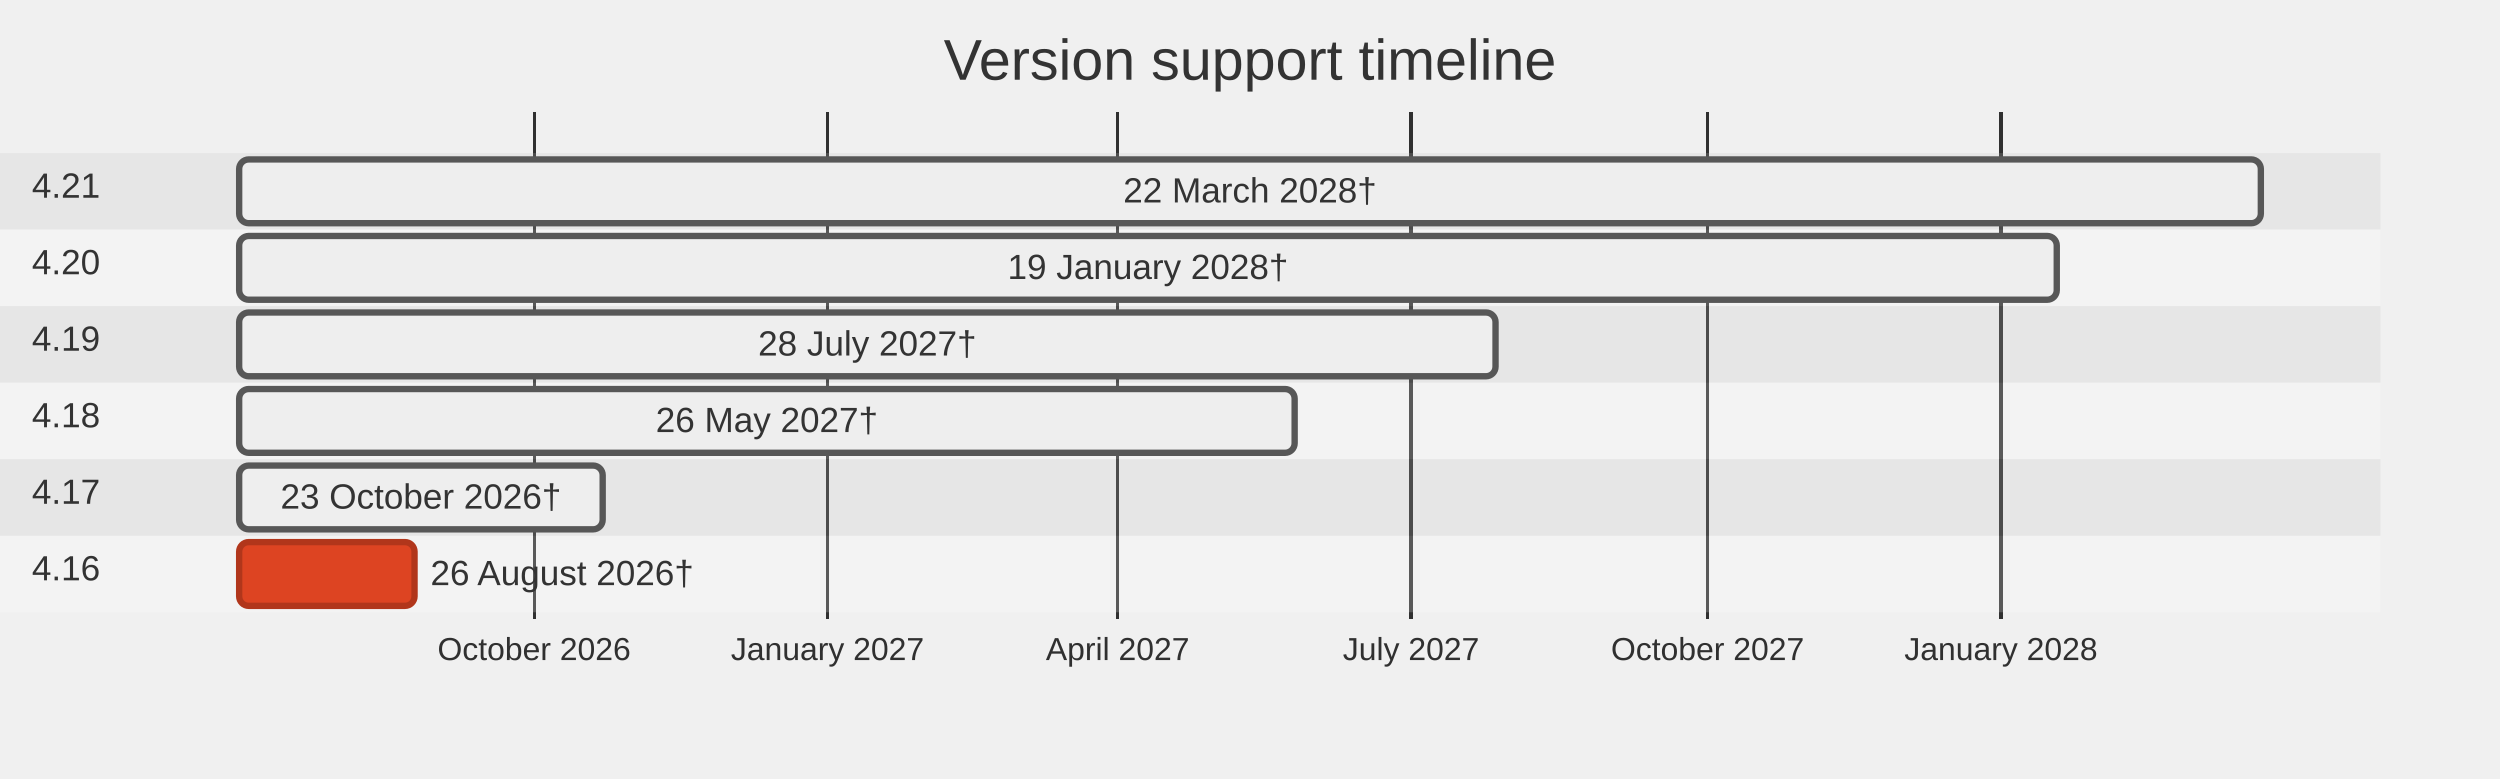
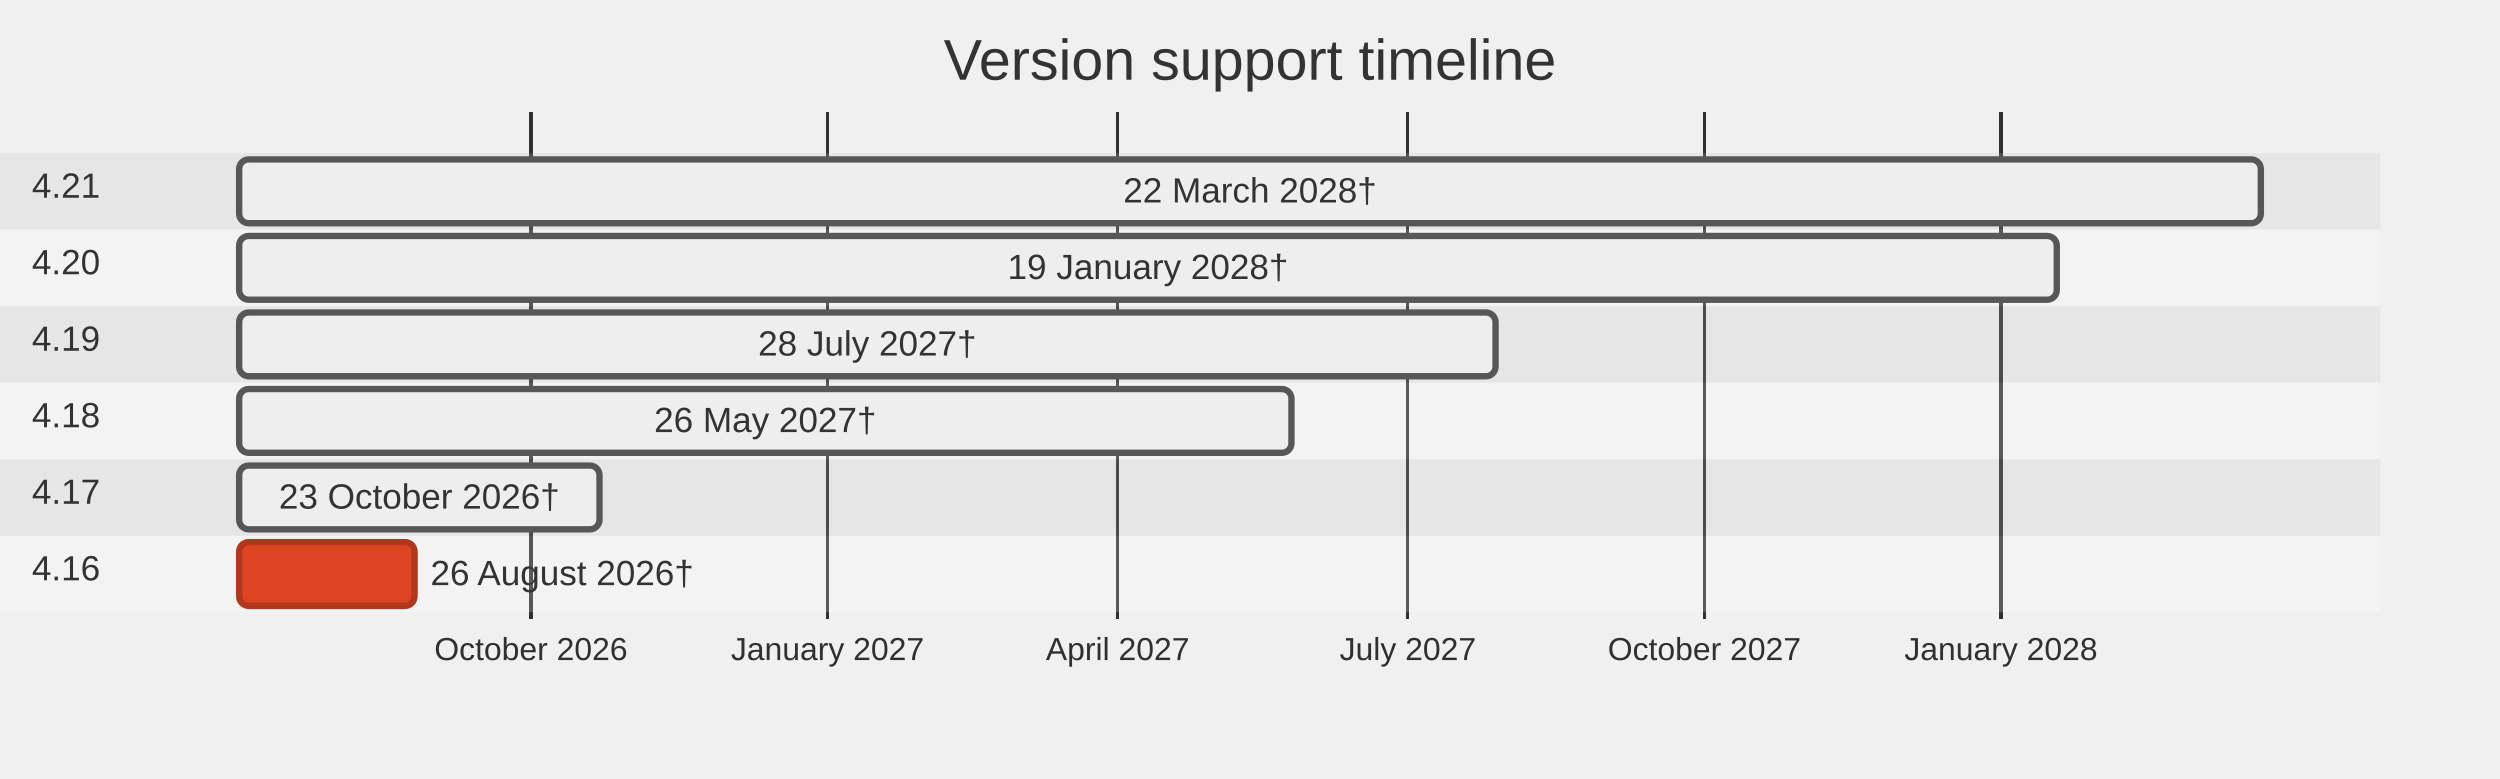
<svg xmlns="http://www.w3.org/2000/svg" id="my-svg" width="100%" viewBox="0 0 784 244" style="max-width: 784px; background-color: white;" role="graphics-document document" aria-roledescription="gantt">
  <style>#my-svg{font-family:"trebuchet ms",verdana,arial,sans-serif;font-size:16px;fill:#000000;}@keyframes edge-animation-frame{from{stroke-dashoffset:0;}}@keyframes dash{to{stroke-dashoffset:0;}}#my-svg .edge-animation-slow{stroke-dasharray:9,5!important;stroke-dashoffset:900;animation:dash 50s linear infinite;stroke-linecap:round;}#my-svg .edge-animation-fast{stroke-dasharray:9,5!important;stroke-dashoffset:900;animation:dash 20s linear infinite;stroke-linecap:round;}#my-svg .error-icon{fill:#552222;}#my-svg .error-text{fill:#552222;stroke:#552222;}#my-svg .edge-thickness-normal{stroke-width:1px;}#my-svg .edge-thickness-thick{stroke-width:3.5px;}#my-svg .edge-pattern-solid{stroke-dasharray:0;}#my-svg .edge-thickness-invisible{stroke-width:0;fill:none;}#my-svg .edge-pattern-dashed{stroke-dasharray:3;}#my-svg .edge-pattern-dotted{stroke-dasharray:2;}#my-svg .marker{fill:#666;stroke:#666;}#my-svg .marker.cross{stroke:#666;}#my-svg svg{font-family:"trebuchet ms",verdana,arial,sans-serif;font-size:16px;}#my-svg p{margin:0;}#my-svg .mermaid-main-font{font-family:"trebuchet ms",verdana,arial,sans-serif;}#my-svg .exclude-range{fill:#eeeeee;}#my-svg .section{stroke:none;opacity:0.2;}#my-svg .section0{fill:hsl(0, 0%, 73.922%);}#my-svg .section2{fill:hsl(0, 0%, 73.922%);}#my-svg .section1,#my-svg .section3{fill:white;opacity:0.2;}#my-svg .sectionTitle0{fill:#333;}#my-svg .sectionTitle1{fill:#333;}#my-svg .sectionTitle2{fill:#333;}#my-svg .sectionTitle3{fill:#333;}#my-svg .sectionTitle{text-anchor:start;font-family:"trebuchet ms",verdana,arial,sans-serif;}#my-svg .grid .tick{stroke:hsl(0, 0%, 90%);opacity:0.8;shape-rendering:crispEdges;}#my-svg .grid .tick text{font-family:"trebuchet ms",verdana,arial,sans-serif;fill:#000000;}#my-svg .grid path{stroke-width:0;}#my-svg .today{fill:none;stroke:#d42;stroke-width:2px;}#my-svg .task{stroke-width:2;}#my-svg .taskText{text-anchor:middle;font-family:"trebuchet ms",verdana,arial,sans-serif;}#my-svg .taskTextOutsideRight{fill:#333;text-anchor:start;font-family:"trebuchet ms",verdana,arial,sans-serif;}#my-svg .taskTextOutsideLeft{fill:#333;text-anchor:end;}#my-svg .task.clickable{cursor:pointer;}#my-svg .taskText.clickable{cursor:pointer;fill:#003163!important;font-weight:bold;}#my-svg .taskTextOutsideLeft.clickable{cursor:pointer;fill:#003163!important;font-weight:bold;}#my-svg .taskTextOutsideRight.clickable{cursor:pointer;fill:#003163!important;font-weight:bold;}#my-svg .taskText0,#my-svg .taskText1,#my-svg .taskText2,#my-svg .taskText3{fill:white;}#my-svg .task0,#my-svg .task1,#my-svg .task2,#my-svg .task3{fill:#707070;stroke:hsl(0, 0%, 33.922%);}#my-svg .taskTextOutside0,#my-svg .taskTextOutside2{fill:#333;}#my-svg .taskTextOutside1,#my-svg .taskTextOutside3{fill:#333;}#my-svg .active0,#my-svg .active1,#my-svg .active2,#my-svg .active3{fill:#eee;stroke:hsl(0, 0%, 33.922%);}#my-svg .activeText0,#my-svg .activeText1,#my-svg .activeText2,#my-svg .activeText3{fill:#333!important;}#my-svg .done0,#my-svg .done1,#my-svg .done2,#my-svg .done3{stroke:#666;fill:#bbb;stroke-width:2;}#my-svg .doneText0,#my-svg .doneText1,#my-svg .doneText2,#my-svg .doneText3{fill:#333!important;}#my-svg .doneText0.taskTextOutsideLeft,#my-svg .doneText0.taskTextOutsideRight,#my-svg .doneText1.taskTextOutsideLeft,#my-svg .doneText1.taskTextOutsideRight,#my-svg .doneText2.taskTextOutsideLeft,#my-svg .doneText2.taskTextOutsideRight,#my-svg .doneText3.taskTextOutsideLeft,#my-svg .doneText3.taskTextOutsideRight{fill:#333!important;}#my-svg .crit0,#my-svg .crit1,#my-svg .crit2,#my-svg .crit3{stroke:hsl(10.909, 73.333%, 40%);fill:#d42;stroke-width:2;}#my-svg .activeCrit0,#my-svg .activeCrit1,#my-svg .activeCrit2,#my-svg .activeCrit3{stroke:hsl(10.909, 73.333%, 40%);fill:#eee;stroke-width:2;}#my-svg .doneCrit0,#my-svg .doneCrit1,#my-svg .doneCrit2,#my-svg .doneCrit3{stroke:hsl(10.909, 73.333%, 40%);fill:#bbb;stroke-width:2;cursor:pointer;shape-rendering:crispEdges;}#my-svg .milestone{transform:rotate(45deg) scale(0.8,0.8);}#my-svg .milestoneText{font-style:italic;}#my-svg .doneCritText0,#my-svg .doneCritText1,#my-svg .doneCritText2,#my-svg .doneCritText3{fill:#333!important;}#my-svg .doneCritText0.taskTextOutsideLeft,#my-svg .doneCritText0.taskTextOutsideRight,#my-svg .doneCritText1.taskTextOutsideLeft,#my-svg .doneCritText1.taskTextOutsideRight,#my-svg .doneCritText2.taskTextOutsideLeft,#my-svg .doneCritText2.taskTextOutsideRight,#my-svg .doneCritText3.taskTextOutsideLeft,#my-svg .doneCritText3.taskTextOutsideRight{fill:#333!important;}#my-svg .vert{stroke:#d42;}#my-svg .vertText{font-size:15px;text-anchor:middle;fill:#d42!important;}#my-svg .activeCritText0,#my-svg .activeCritText1,#my-svg .activeCritText2,#my-svg .activeCritText3{fill:#333!important;}#my-svg .titleText{text-anchor:middle;font-size:18px;fill:#333;font-family:"trebuchet ms",verdana,arial,sans-serif;}#my-svg .node .neo-node{stroke:#999;}#my-svg [data-look="neo"].node rect,#my-svg [data-look="neo"].cluster rect,#my-svg [data-look="neo"].node polygon{stroke:url(#my-svg-gradient);filter:drop-shadow( 1px 2px 2px rgba(185,185,185,1));}#my-svg [data-look="neo"].swimlane.cluster rect{filter:none;}#my-svg [data-look="neo"].node path{stroke:url(#my-svg-gradient);stroke-width:1px;}#my-svg [data-look="neo"].node .outer-path{filter:drop-shadow( 1px 2px 2px rgba(185,185,185,1));}#my-svg [data-look="neo"].node .neo-line path{stroke:#999;filter:none;}#my-svg [data-look="neo"].node circle{stroke:url(#my-svg-gradient);filter:drop-shadow( 1px 2px 2px rgba(185,185,185,1));}#my-svg [data-look="neo"].node circle .state-start{fill:#000000;}#my-svg [data-look="neo"].icon-shape .icon{fill:url(#my-svg-gradient);filter:drop-shadow( 1px 2px 2px rgba(185,185,185,1));}#my-svg [data-look="neo"].icon-shape .icon-neo path{stroke:url(#my-svg-gradient);filter:drop-shadow( 1px 2px 2px rgba(185,185,185,1));}#my-svg :root{--mermaid-font-family:"trebuchet ms",verdana,arial,sans-serif;}</style>
  <g />
  <g class="grid" transform="translate(75, 194)" fill="none" font-size="10" font-family="sans-serif" text-anchor="middle">
    <path class="domain" stroke="currentColor" d="M0.5,-159V0.5H634.5V-159" />
-     <g class="tick" opacity="1" transform="translate(92.5,0)">
+     <g class="tick" opacity="1" transform="translate(91.5,0)">
      <line stroke="currentColor" y2="-159" />
      <text fill="#000" y="3" dy="1em" stroke="none" font-size="10" style="text-anchor: middle;"> October 2026</text>
    </g>
    <g class="tick" opacity="1" transform="translate(184.5,0)">
      <line stroke="currentColor" y2="-159" />
      <text fill="#000" y="3" dy="1em" stroke="none" font-size="10" style="text-anchor: middle;"> January 2027</text>
    </g>
    <g class="tick" opacity="1" transform="translate(275.5,0)">
      <line stroke="currentColor" y2="-159" />
      <text fill="#000" y="3" dy="1em" stroke="none" font-size="10" style="text-anchor: middle;"> April 2027</text>
    </g>
-     <g class="tick" opacity="1" transform="translate(367.5,0)">
+     <g class="tick" opacity="1" transform="translate(366.5,0)">
      <line stroke="currentColor" y2="-159" />
      <text fill="#000" y="3" dy="1em" stroke="none" font-size="10" style="text-anchor: middle;"> July 2027</text>
    </g>
-     <g class="tick" opacity="1" transform="translate(460.5,0)">
+     <g class="tick" opacity="1" transform="translate(459.5,0)">
      <line stroke="currentColor" y2="-159" />
      <text fill="#000" y="3" dy="1em" stroke="none" font-size="10" style="text-anchor: middle;"> October 2027</text>
    </g>
    <g class="tick" opacity="1" transform="translate(552.5,0)">
      <line stroke="currentColor" y2="-159" />
      <text fill="#000" y="3" dy="1em" stroke="none" font-size="10" style="text-anchor: middle;"> January 2028</text>
    </g>
  </g>
  <g>
    <rect x="0" y="48" width="746.5" height="24" class="section section0" />
    <rect x="0" y="72" width="746.5" height="24" class="section section1" />
    <rect x="0" y="96" width="746.5" height="24" class="section section2" />
    <rect x="0" y="120" width="746.5" height="24" class="section section3" />
    <rect x="0" y="144" width="746.5" height="24" class="section section0" />
    <rect x="0" y="168" width="746.5" height="24" class="section section1" />
  </g>
  <g>
    <rect id="my-svg-task1" rx="3" ry="3" x="75" y="50" width="634" height="20" transform-origin="392px 60px" class="task active0" />
    <rect id="my-svg-task2" rx="3" ry="3" x="75" y="74" width="570" height="20" transform-origin="360px 84px" class="task active1" />
    <rect id="my-svg-task3" rx="3" ry="3" x="75" y="98" width="394" height="20" transform-origin="272px 108px" class="task active2" />
-     <rect id="my-svg-task4" rx="3" ry="3" x="75" y="122" width="331" height="20" transform-origin="240.5px 132px" class="task active3" />
-     <rect id="my-svg-task5" rx="3" ry="3" x="75" y="146" width="114" height="20" transform-origin="132px 156px" class="task active0" />
+     <rect id="my-svg-task4" rx="3" ry="3" x="75" y="122" width="330" height="20" transform-origin="240px 132px" class="task active3" />
+     <rect id="my-svg-task5" rx="3" ry="3" x="75" y="146" width="113" height="20" transform-origin="131.5px 156px" class="task active0" />
    <rect id="my-svg-task6" rx="3" ry="3" x="75" y="170" width="55" height="20" transform-origin="102.5px 180px" class="task crit1" />
    <text id="my-svg-task1-text" font-size="11" x="392" y="63.5" class="taskText taskText0 activeText0 width-88.51611328125">22 March 2028†      </text>
    <text id="my-svg-task2-text" font-size="11" x="360" y="87.5" class="taskText taskText1 activeText1 width-96.685546875">19 January 2028†    </text>
    <text id="my-svg-task3-text" font-size="11" x="272" y="111.5" class="taskText taskText2 activeText2 width-74.76611328125">28 July 2027†       </text>
-     <text id="my-svg-task4-text" font-size="11" x="240.5" y="135.5" class="taskText taskText3 activeText3 width-77.7255859375">26 May 2027†        </text>
-     <text id="my-svg-task5-text" font-size="11" x="132" y="159.5" class="taskText taskText0 activeText0 width-99.005859375">23 October 2026†    </text>
+     <text id="my-svg-task4-text" font-size="11" x="240" y="135.5" class="taskText taskText3 activeText3 width-77.7255859375">26 May 2027†        </text>
+     <text id="my-svg-task5-text" font-size="11" x="131.5" y="159.5" class="taskText taskText0 activeText0 width-99.005859375">23 October 2026†    </text>
    <text id="my-svg-task6-text" font-size="11" x="135" y="183.5" class="taskTextOutsideRight taskTextOutside1  critText1 width-93.47900390625">26 August 2026†     </text>
  </g>
  <g>
    <text dy="0em" x="10" y="62" font-size="11" class="sectionTitle sectionTitle0">
      <tspan alignment-baseline="central" x="10">4.21</tspan>
    </text>
    <text dy="0em" x="10" y="86" font-size="11" class="sectionTitle sectionTitle1">
      <tspan alignment-baseline="central" x="10">4.20</tspan>
    </text>
    <text dy="0em" x="10" y="110" font-size="11" class="sectionTitle sectionTitle2">
      <tspan alignment-baseline="central" x="10">4.19</tspan>
    </text>
    <text dy="0em" x="10" y="134" font-size="11" class="sectionTitle sectionTitle3">
      <tspan alignment-baseline="central" x="10">4.18</tspan>
    </text>
    <text dy="0em" x="10" y="158" font-size="11" class="sectionTitle sectionTitle0">
      <tspan alignment-baseline="central" x="10">4.17</tspan>
    </text>
    <text dy="0em" x="10" y="182" font-size="11" class="sectionTitle sectionTitle1">
      <tspan alignment-baseline="central" x="10">4.16</tspan>
    </text>
  </g>
  <text x="392" y="25" class="titleText">Version support timeline</text>
</svg>
